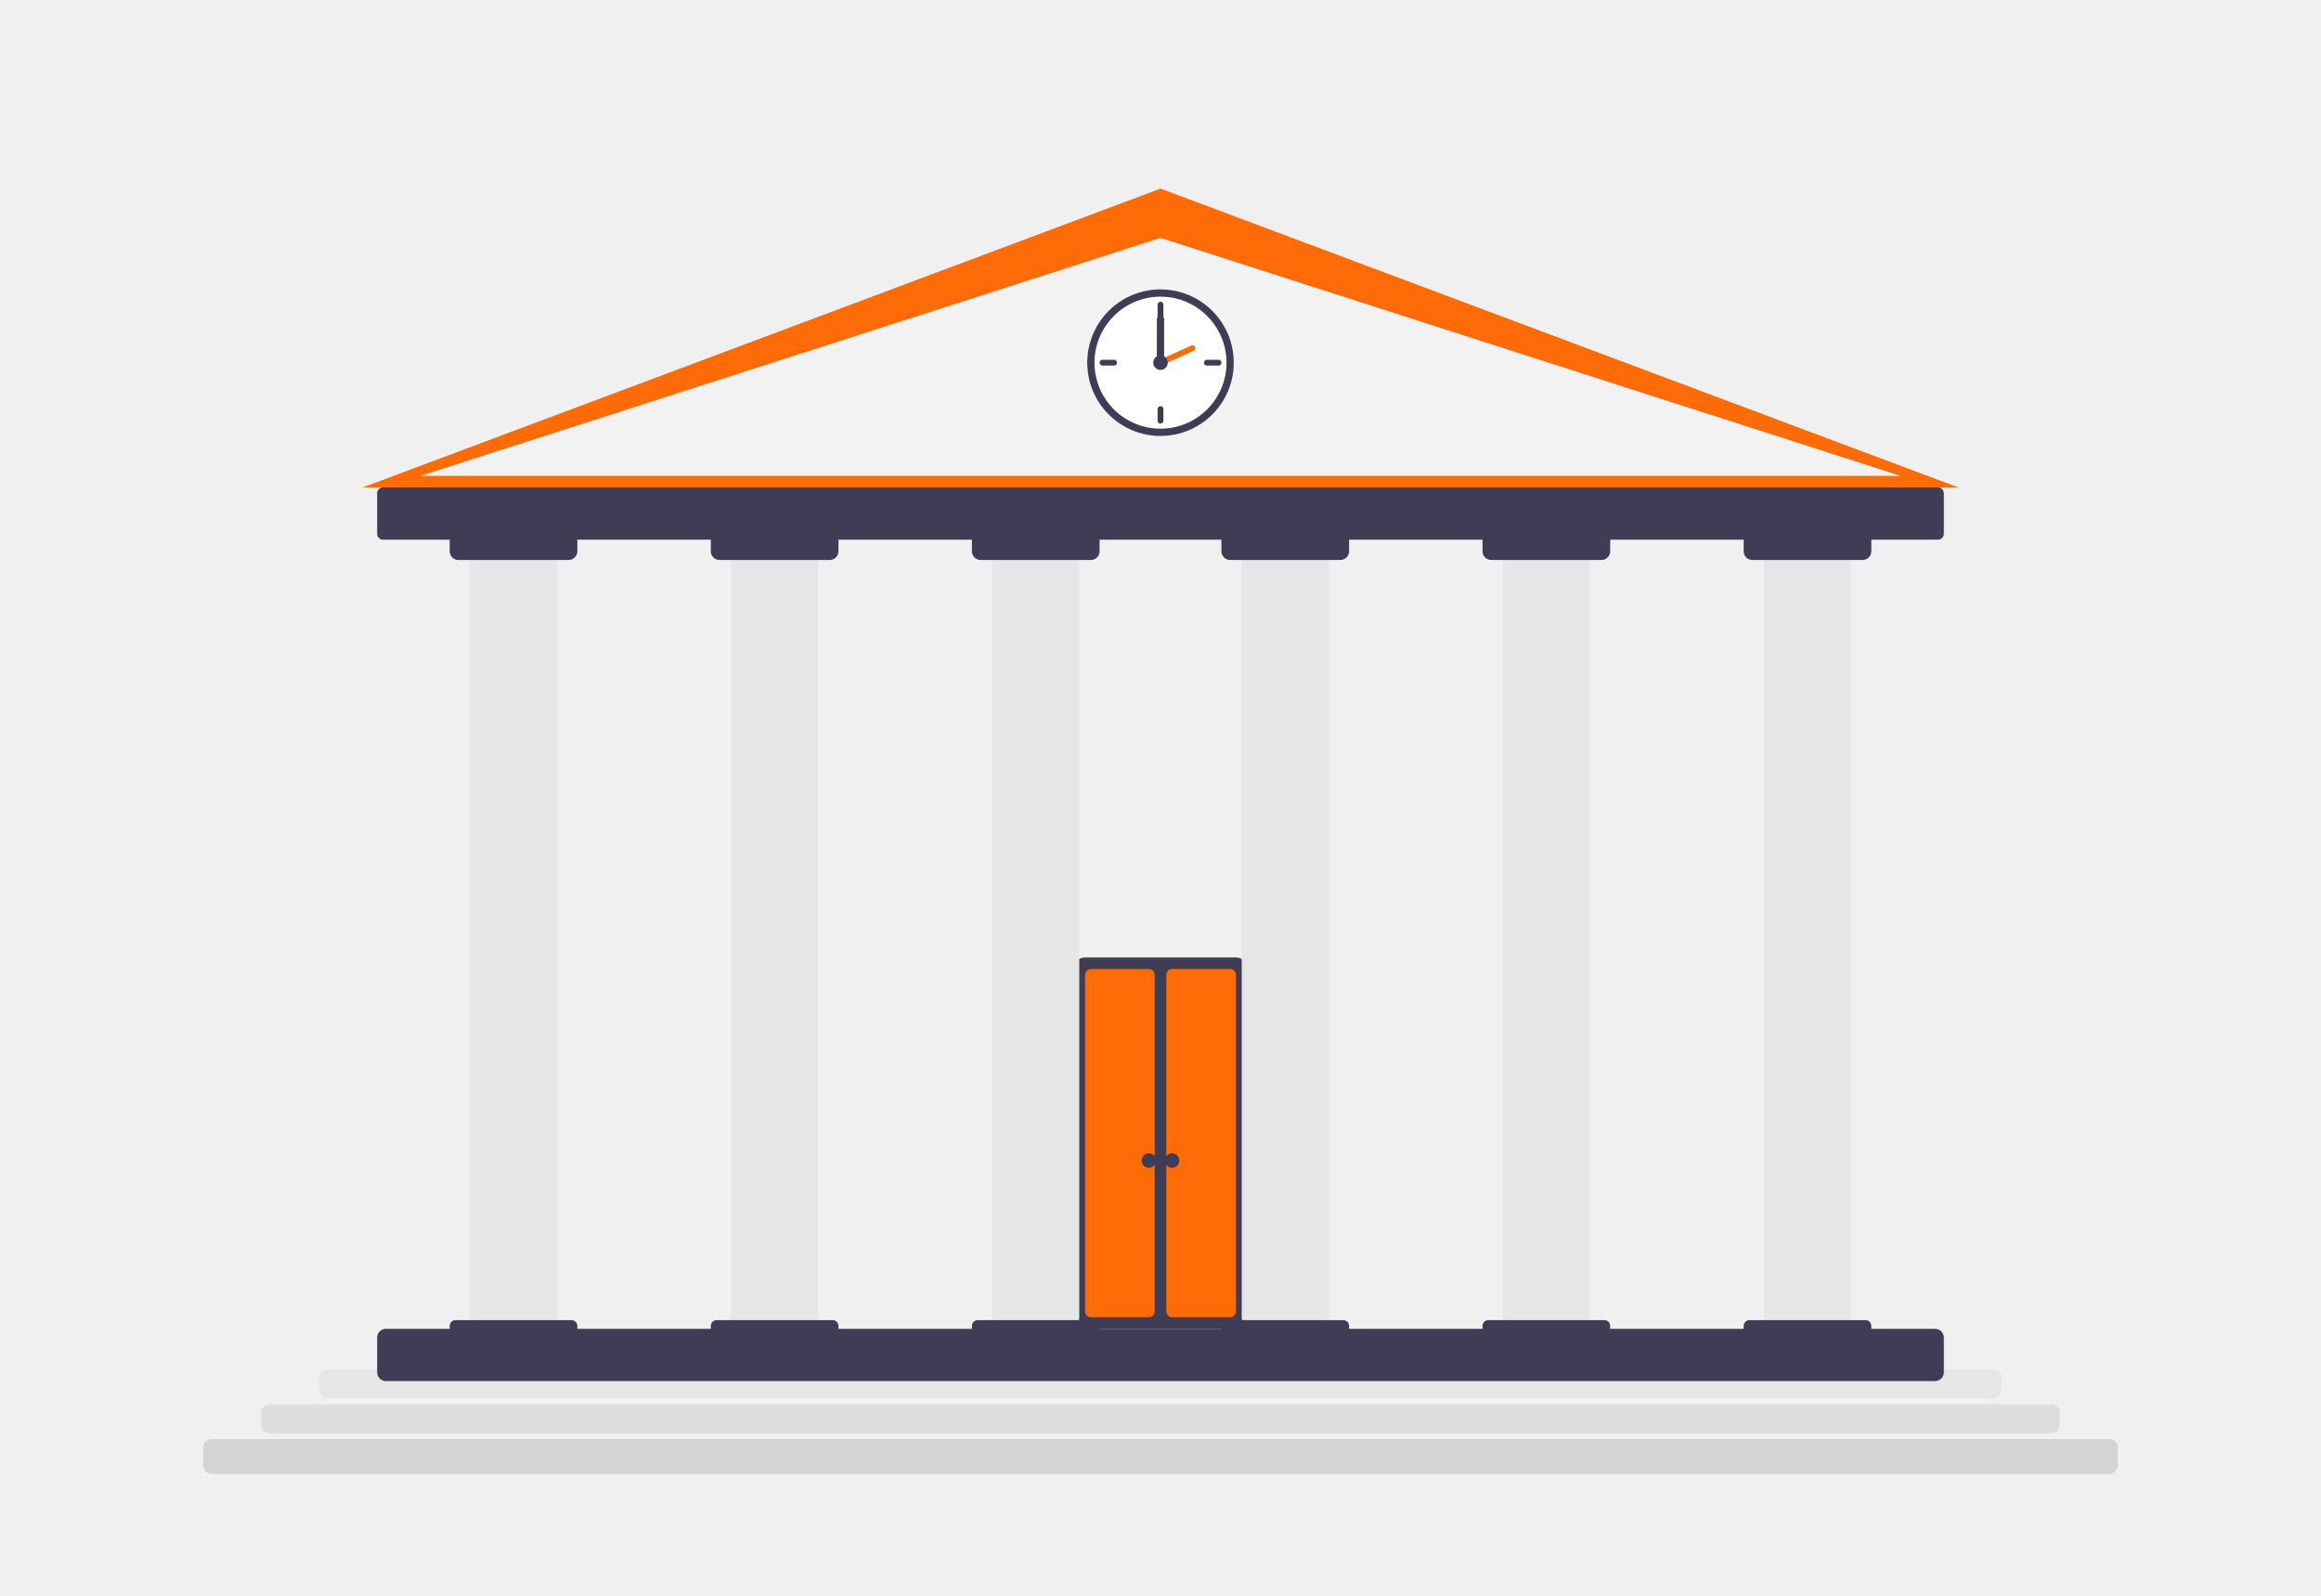
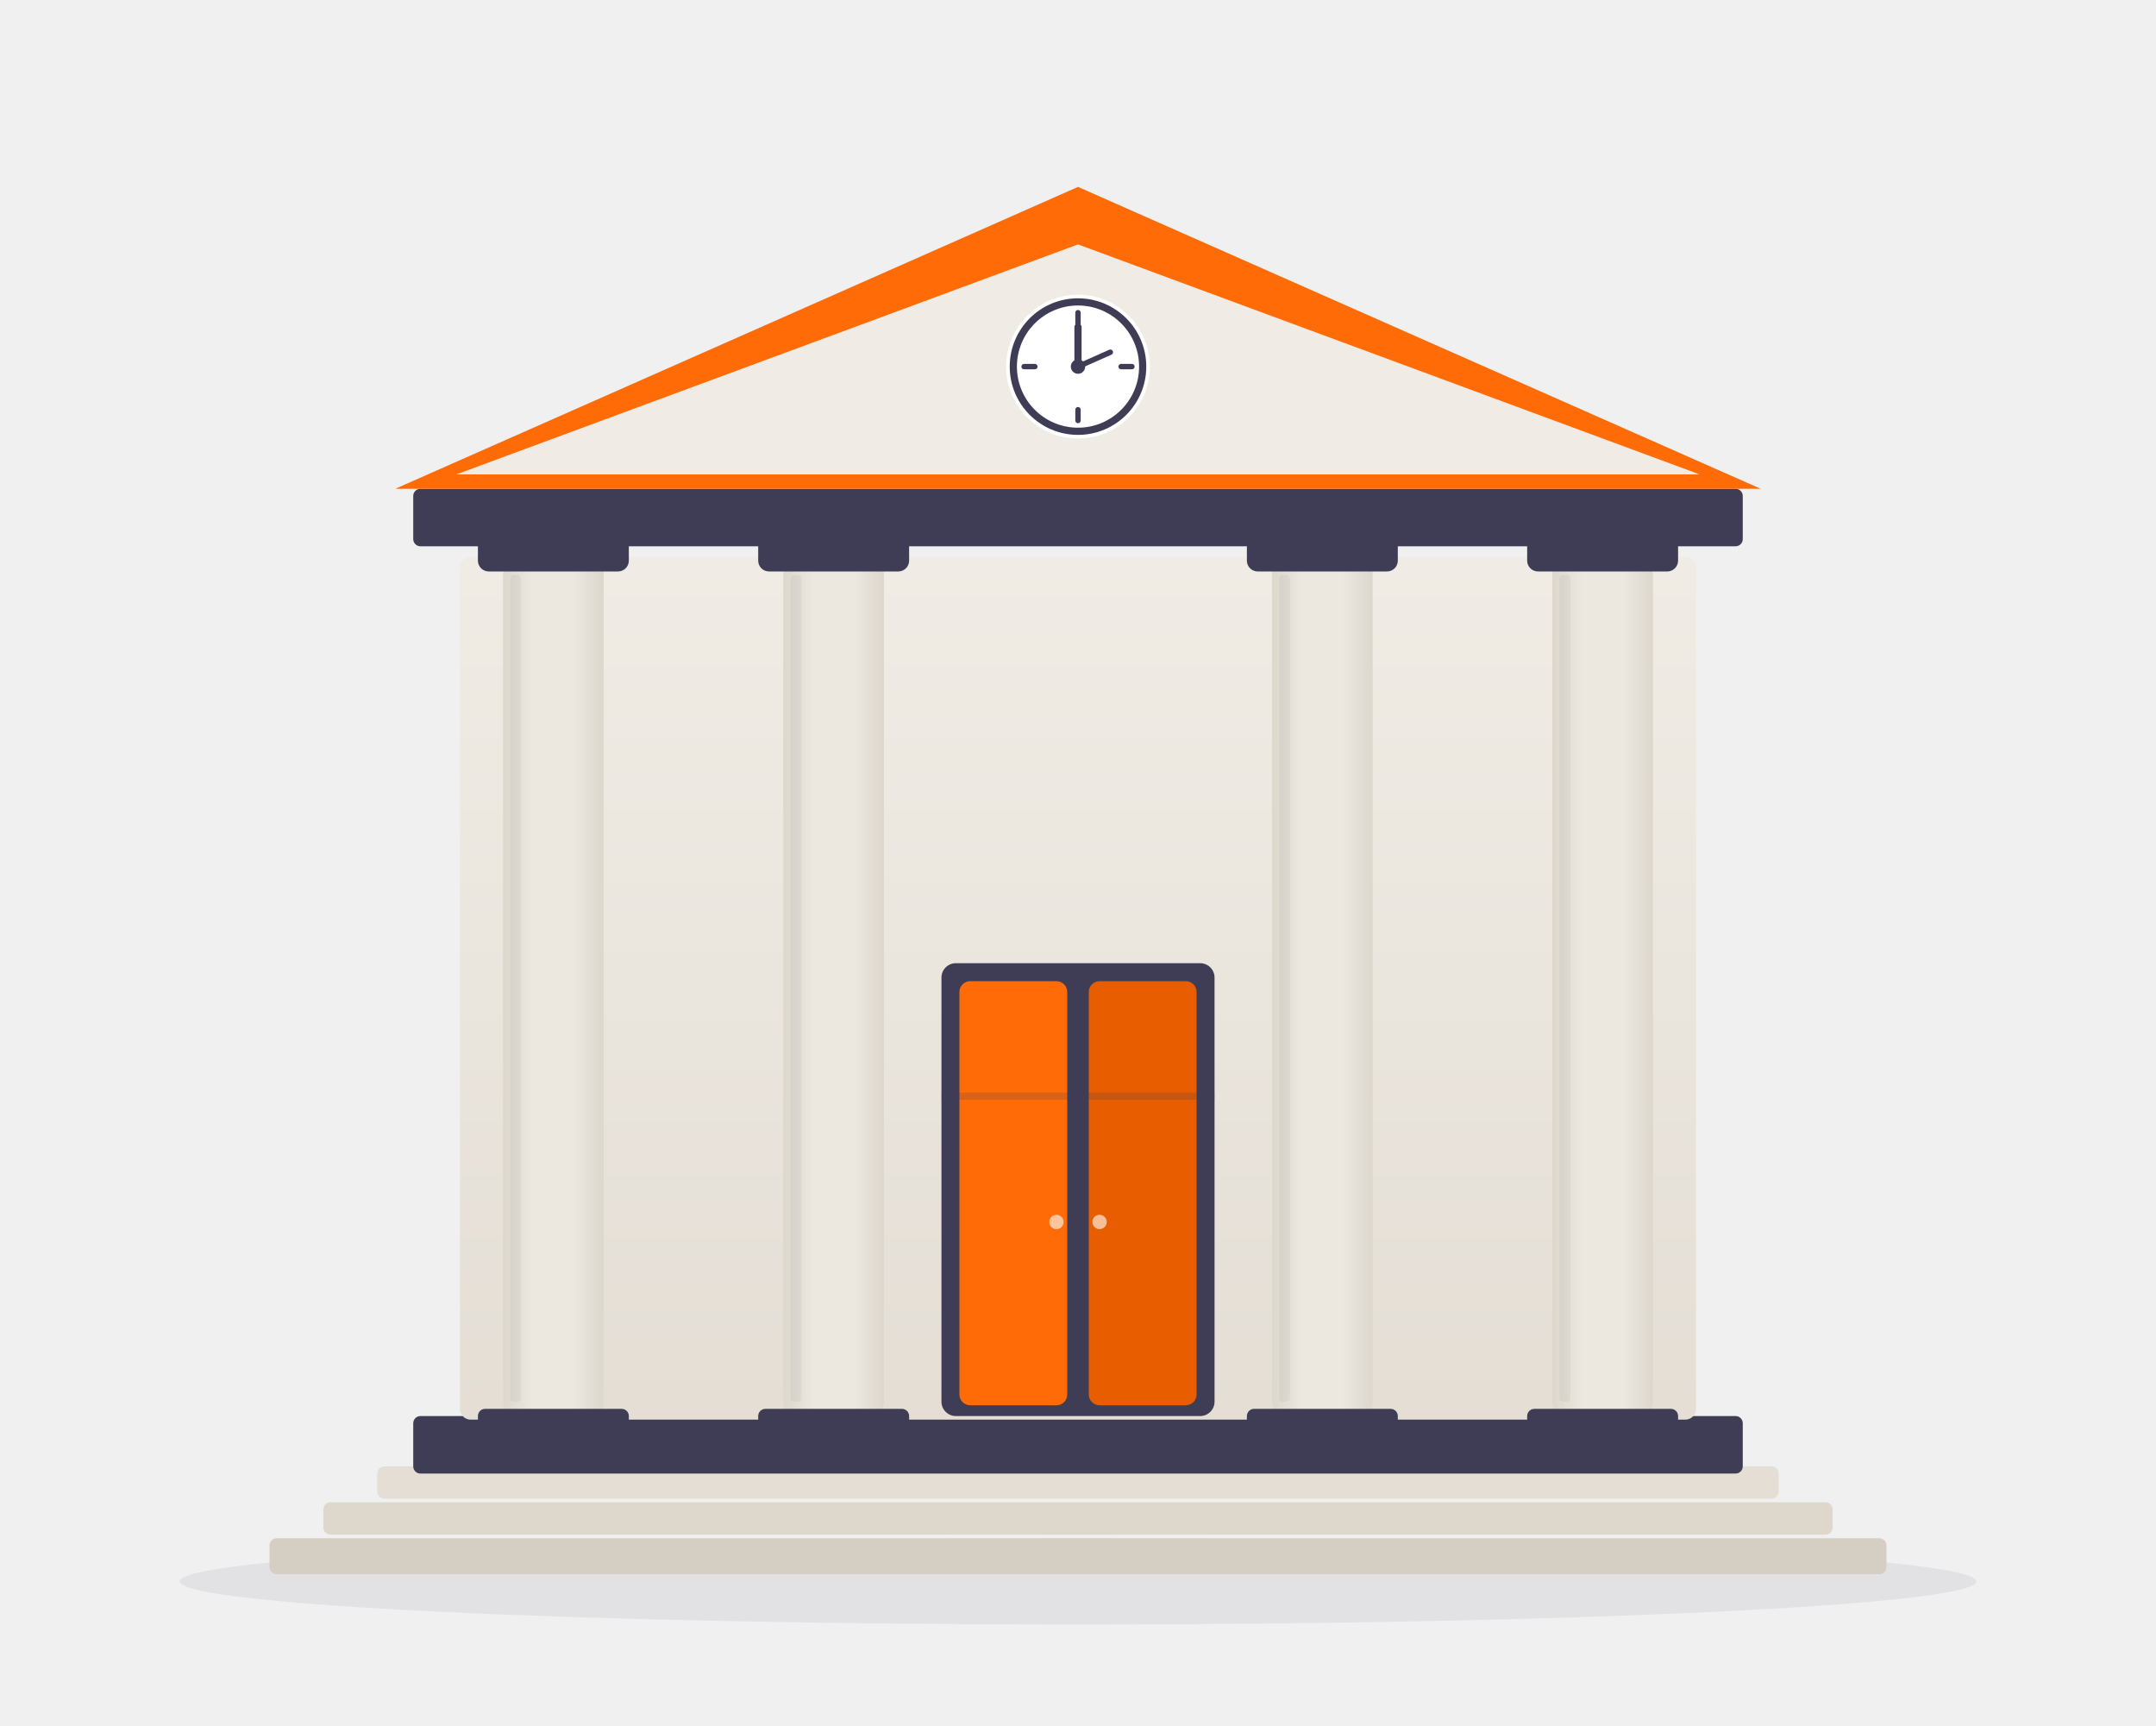
- <svg xmlns="http://www.w3.org/2000/svg" width="800" height="550" viewBox="0 0 800 550" role="img">
-   <rect x="110" y="472" width="580" height="10" rx="3" fill="#e6e6e6" />
-   <rect x="90" y="484" width="620" height="10" rx="3" fill="#ddd" />
-   <rect x="70" y="496" width="660" height="12" rx="3" fill="#d4d4d4" />
-   <rect x="130" y="458" width="540" height="18" rx="3" fill="#3f3d56" />
-   <rect x="370" y="330" width="60" height="128" rx="4" fill="#3f3d56" />
-   <rect x="374" y="334" width="24" height="120" rx="2" fill="#FF6B07" />
-   <rect x="402" y="334" width="24" height="120" rx="2" fill="#FF6B07" />
-   <circle cx="396" cy="400" r="2.5" fill="#3f3d56" />
-   <circle cx="404" cy="400" r="2.5" fill="#3f3d56" />
-   <rect x="162" y="190" width="30" height="268" rx="4" fill="#e6e6e6" />
-   <rect x="252" y="190" width="30" height="268" rx="4" fill="#e6e6e6" />
-   <rect x="342" y="190" width="30" height="268" rx="4" fill="#e6e6e6" />
-   <rect x="428" y="190" width="30" height="268" rx="4" fill="#e6e6e6" />
-   <rect x="518" y="190" width="30" height="268" rx="4" fill="#e6e6e6" />
-   <rect x="608" y="190" width="30" height="268" rx="4" fill="#e6e6e6" />
-   <rect x="155" y="183" width="44" height="10" rx="3" fill="#3f3d56" />
-   <rect x="245" y="183" width="44" height="10" rx="3" fill="#3f3d56" />
-   <rect x="335" y="183" width="44" height="10" rx="3" fill="#3f3d56" />
-   <rect x="421" y="183" width="44" height="10" rx="3" fill="#3f3d56" />
-   <rect x="511" y="183" width="44" height="10" rx="3" fill="#3f3d56" />
-   <rect x="601" y="183" width="44" height="10" rx="3" fill="#3f3d56" />
-   <rect x="155" y="455" width="44" height="6" rx="2" fill="#3f3d56" />
-   <rect x="245" y="455" width="44" height="6" rx="2" fill="#3f3d56" />
-   <rect x="335" y="455" width="44" height="6" rx="2" fill="#3f3d56" />
-   <rect x="421" y="455" width="44" height="6" rx="2" fill="#3f3d56" />
-   <rect x="511" y="455" width="44" height="6" rx="2" fill="#3f3d56" />
-   <rect x="601" y="455" width="44" height="6" rx="2" fill="#3f3d56" />
-   <rect x="130" y="168" width="540" height="18" rx="2" fill="#3f3d56" />
-   <polygon points="400,65 125,168 675,168" fill="#FF6B07" />
-   <polygon points="400,82 145,164 655,164" fill="#f2f2f2" />
-   <circle cx="400" cy="125" r="24" fill="#fff" stroke="#3f3d56" stroke-width="2.5" />
-   <line x1="400" y1="105" x2="400" y2="109" stroke="#3f3d56" stroke-width="2" stroke-linecap="round" />
-   <line x1="400" y1="141" x2="400" y2="145" stroke="#3f3d56" stroke-width="2" stroke-linecap="round" />
-   <line x1="380" y1="125" x2="384" y2="125" stroke="#3f3d56" stroke-width="2" stroke-linecap="round" />
-   <line x1="416" y1="125" x2="420" y2="125" stroke="#3f3d56" stroke-width="2" stroke-linecap="round" />
-   <line x1="400" y1="125" x2="400" y2="110" stroke="#3f3d56" stroke-width="2.5" stroke-linecap="round" />
-   <line x1="400" y1="125" x2="411" y2="120" stroke="#FF6B07" stroke-width="2" stroke-linecap="round" />
-   <circle cx="400" cy="125" r="2.5" fill="#3f3d56" />
+ <svg xmlns="http://www.w3.org/2000/svg" width="600" height="480" viewBox="0 0 600 480" role="img">
+   <defs>
+     <linearGradient id="stoneWall" x1="0" y1="0" x2="0" y2="1">
+       <stop offset="0%" stop-color="#f0ece5" />
+       <stop offset="100%" stop-color="#e4ded5" />
+     </linearGradient>
+     <linearGradient id="col" x1="0" y1="0" x2="1" y2="0">
+       <stop offset="0%" stop-color="#ddd7cc" />
+       <stop offset="30%" stop-color="#ece8e0" />
+       <stop offset="70%" stop-color="#ece8e0" />
+       <stop offset="100%" stop-color="#ddd7cc" />
+     </linearGradient>
+   </defs>
+   <ellipse cx="300" cy="440" rx="250" ry="12" fill="#3f3d56" opacity="0.08" />
+   <rect x="105" y="408" width="390" height="9" rx="2" fill="#e4ded5" />
+   <rect x="90" y="418" width="420" height="9" rx="2" fill="#ddd7cc" />
+   <rect x="75" y="428" width="450" height="10" rx="2" fill="#d5cec3" />
+   <rect x="115" y="394" width="370" height="16" rx="2" fill="#3f3d56" />
+   <rect x="128" y="155" width="344" height="240" rx="3" fill="url(#stoneWall)" />
+   <rect x="262" y="268" width="76" height="126" rx="4" fill="#3f3d56" />
+   <rect x="267" y="273" width="30" height="118" rx="3" fill="#FF6B07" />
+   <rect x="303" y="273" width="30" height="118" rx="3" fill="#e85d00" />
+   <rect x="262" y="304" width="76" height="2" fill="#3f3d56" opacity="0.2" />
+   <circle cx="294" cy="340" r="2" fill="#fff" opacity="0.6" />
+   <circle cx="306" cy="340" r="2" fill="#fff" opacity="0.6" />
+   <rect x="140" y="155" width="28" height="240" rx="5" fill="url(#col)" />
+   <rect x="218" y="155" width="28" height="240" rx="5" fill="url(#col)" />
+   <rect x="354" y="155" width="28" height="240" rx="5" fill="url(#col)" />
+   <rect x="432" y="155" width="28" height="240" rx="5" fill="url(#col)" />
+   <rect x="142" y="160" width="3" height="230" rx="1" fill="#000" opacity="0.04" />
+   <rect x="220" y="160" width="3" height="230" rx="1" fill="#000" opacity="0.04" />
+   <rect x="356" y="160" width="3" height="230" rx="1" fill="#000" opacity="0.04" />
+   <rect x="434" y="160" width="3" height="230" rx="1" fill="#000" opacity="0.04" />
+   <rect x="133" y="149" width="42" height="10" rx="3" fill="#3f3d56" />
+   <rect x="211" y="149" width="42" height="10" rx="3" fill="#3f3d56" />
+   <rect x="347" y="149" width="42" height="10" rx="3" fill="#3f3d56" />
+   <rect x="425" y="149" width="42" height="10" rx="3" fill="#3f3d56" />
+   <rect x="133" y="392" width="42" height="5" rx="2" fill="#3f3d56" />
+   <rect x="211" y="392" width="42" height="5" rx="2" fill="#3f3d56" />
+   <rect x="347" y="392" width="42" height="5" rx="2" fill="#3f3d56" />
+   <rect x="425" y="392" width="42" height="5" rx="2" fill="#3f3d56" />
+   <rect x="115" y="136" width="370" height="16" rx="2" fill="#3f3d56" />
+   <polygon points="300,52 110,136 490,136" fill="#FF6B07" />
+   <polygon points="300,68 127,132 473,132" fill="#f0ece5" />
+   <circle cx="300" cy="102" r="20" fill="#fff" />
+   <circle cx="300" cy="102" r="18" fill="#fff" stroke="#3f3d56" stroke-width="2" />
+   <line x1="300" y1="87" x2="300" y2="90" stroke="#3f3d56" stroke-width="1.5" stroke-linecap="round" />
+   <line x1="300" y1="114" x2="300" y2="117" stroke="#3f3d56" stroke-width="1.5" stroke-linecap="round" />
+   <line x1="285" y1="102" x2="288" y2="102" stroke="#3f3d56" stroke-width="1.5" stroke-linecap="round" />
+   <line x1="312" y1="102" x2="315" y2="102" stroke="#3f3d56" stroke-width="1.5" stroke-linecap="round" />
+   <line x1="300" y1="102" x2="300" y2="91" stroke="#3f3d56" stroke-width="2" stroke-linecap="round" />
+   <line x1="300" y1="102" x2="309" y2="98" stroke="#3f3d56" stroke-width="1.5" stroke-linecap="round" />
+   <circle cx="300" cy="102" r="2" fill="#3f3d56" />
</svg>
